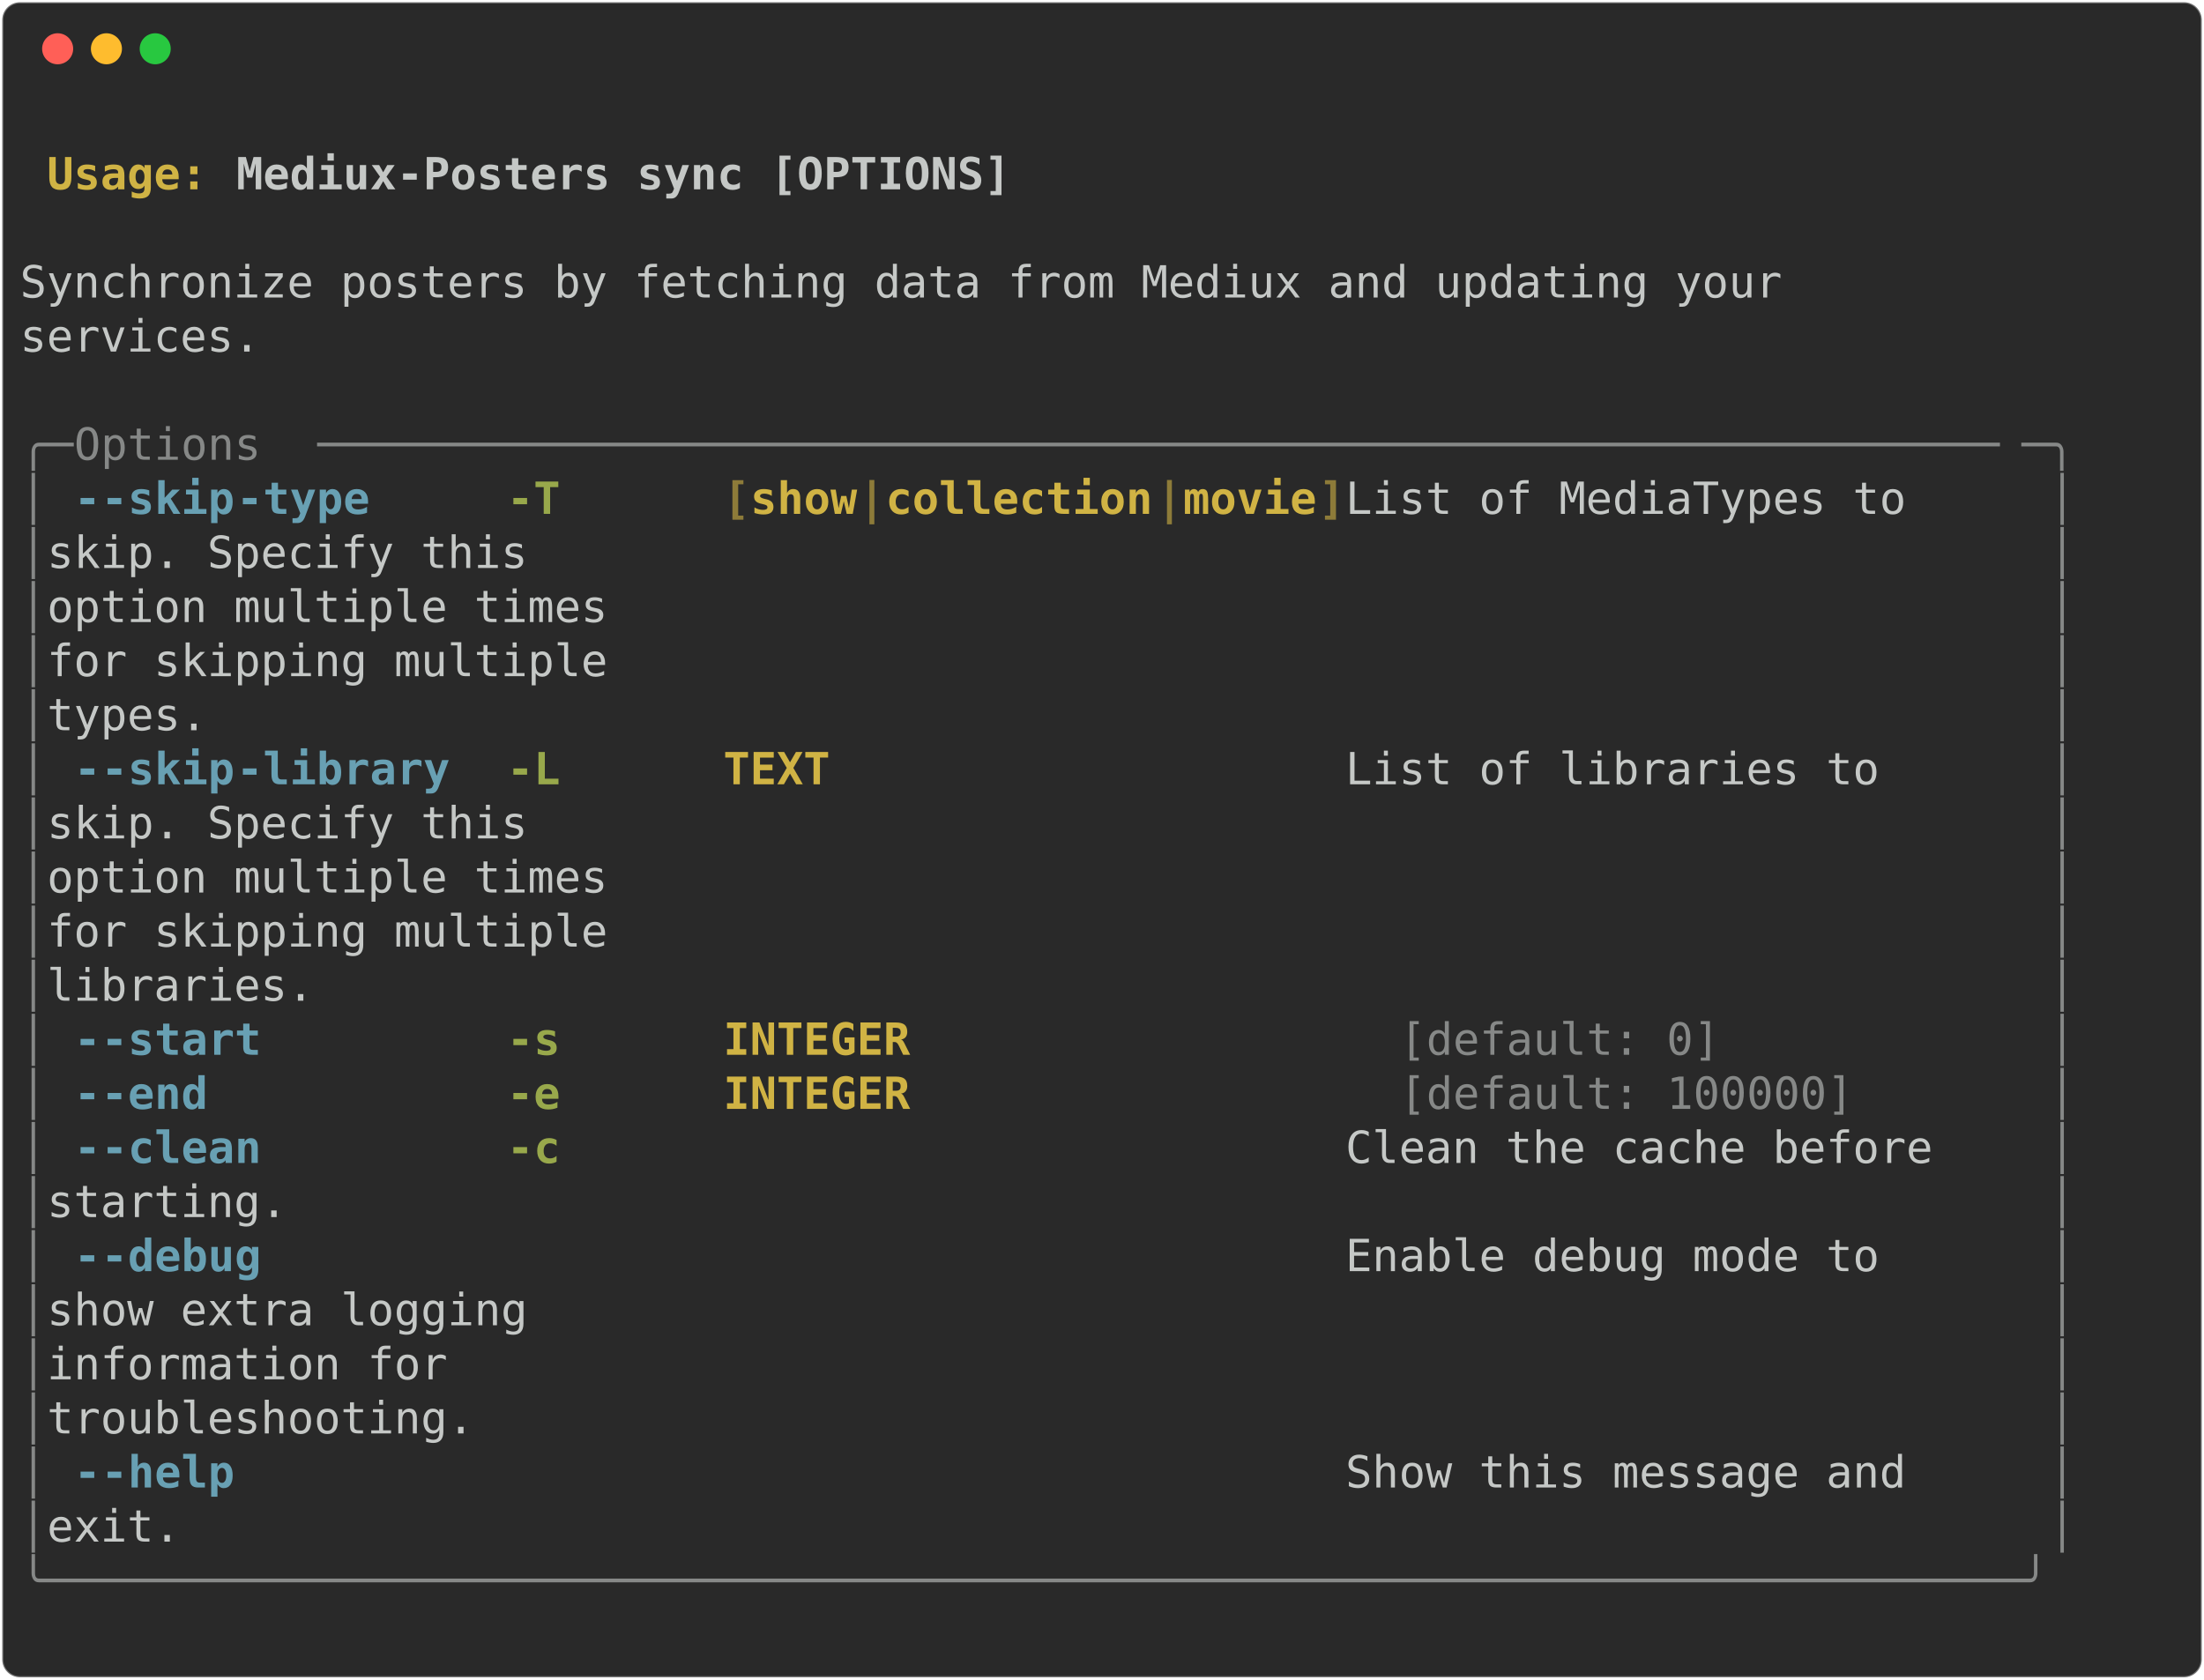
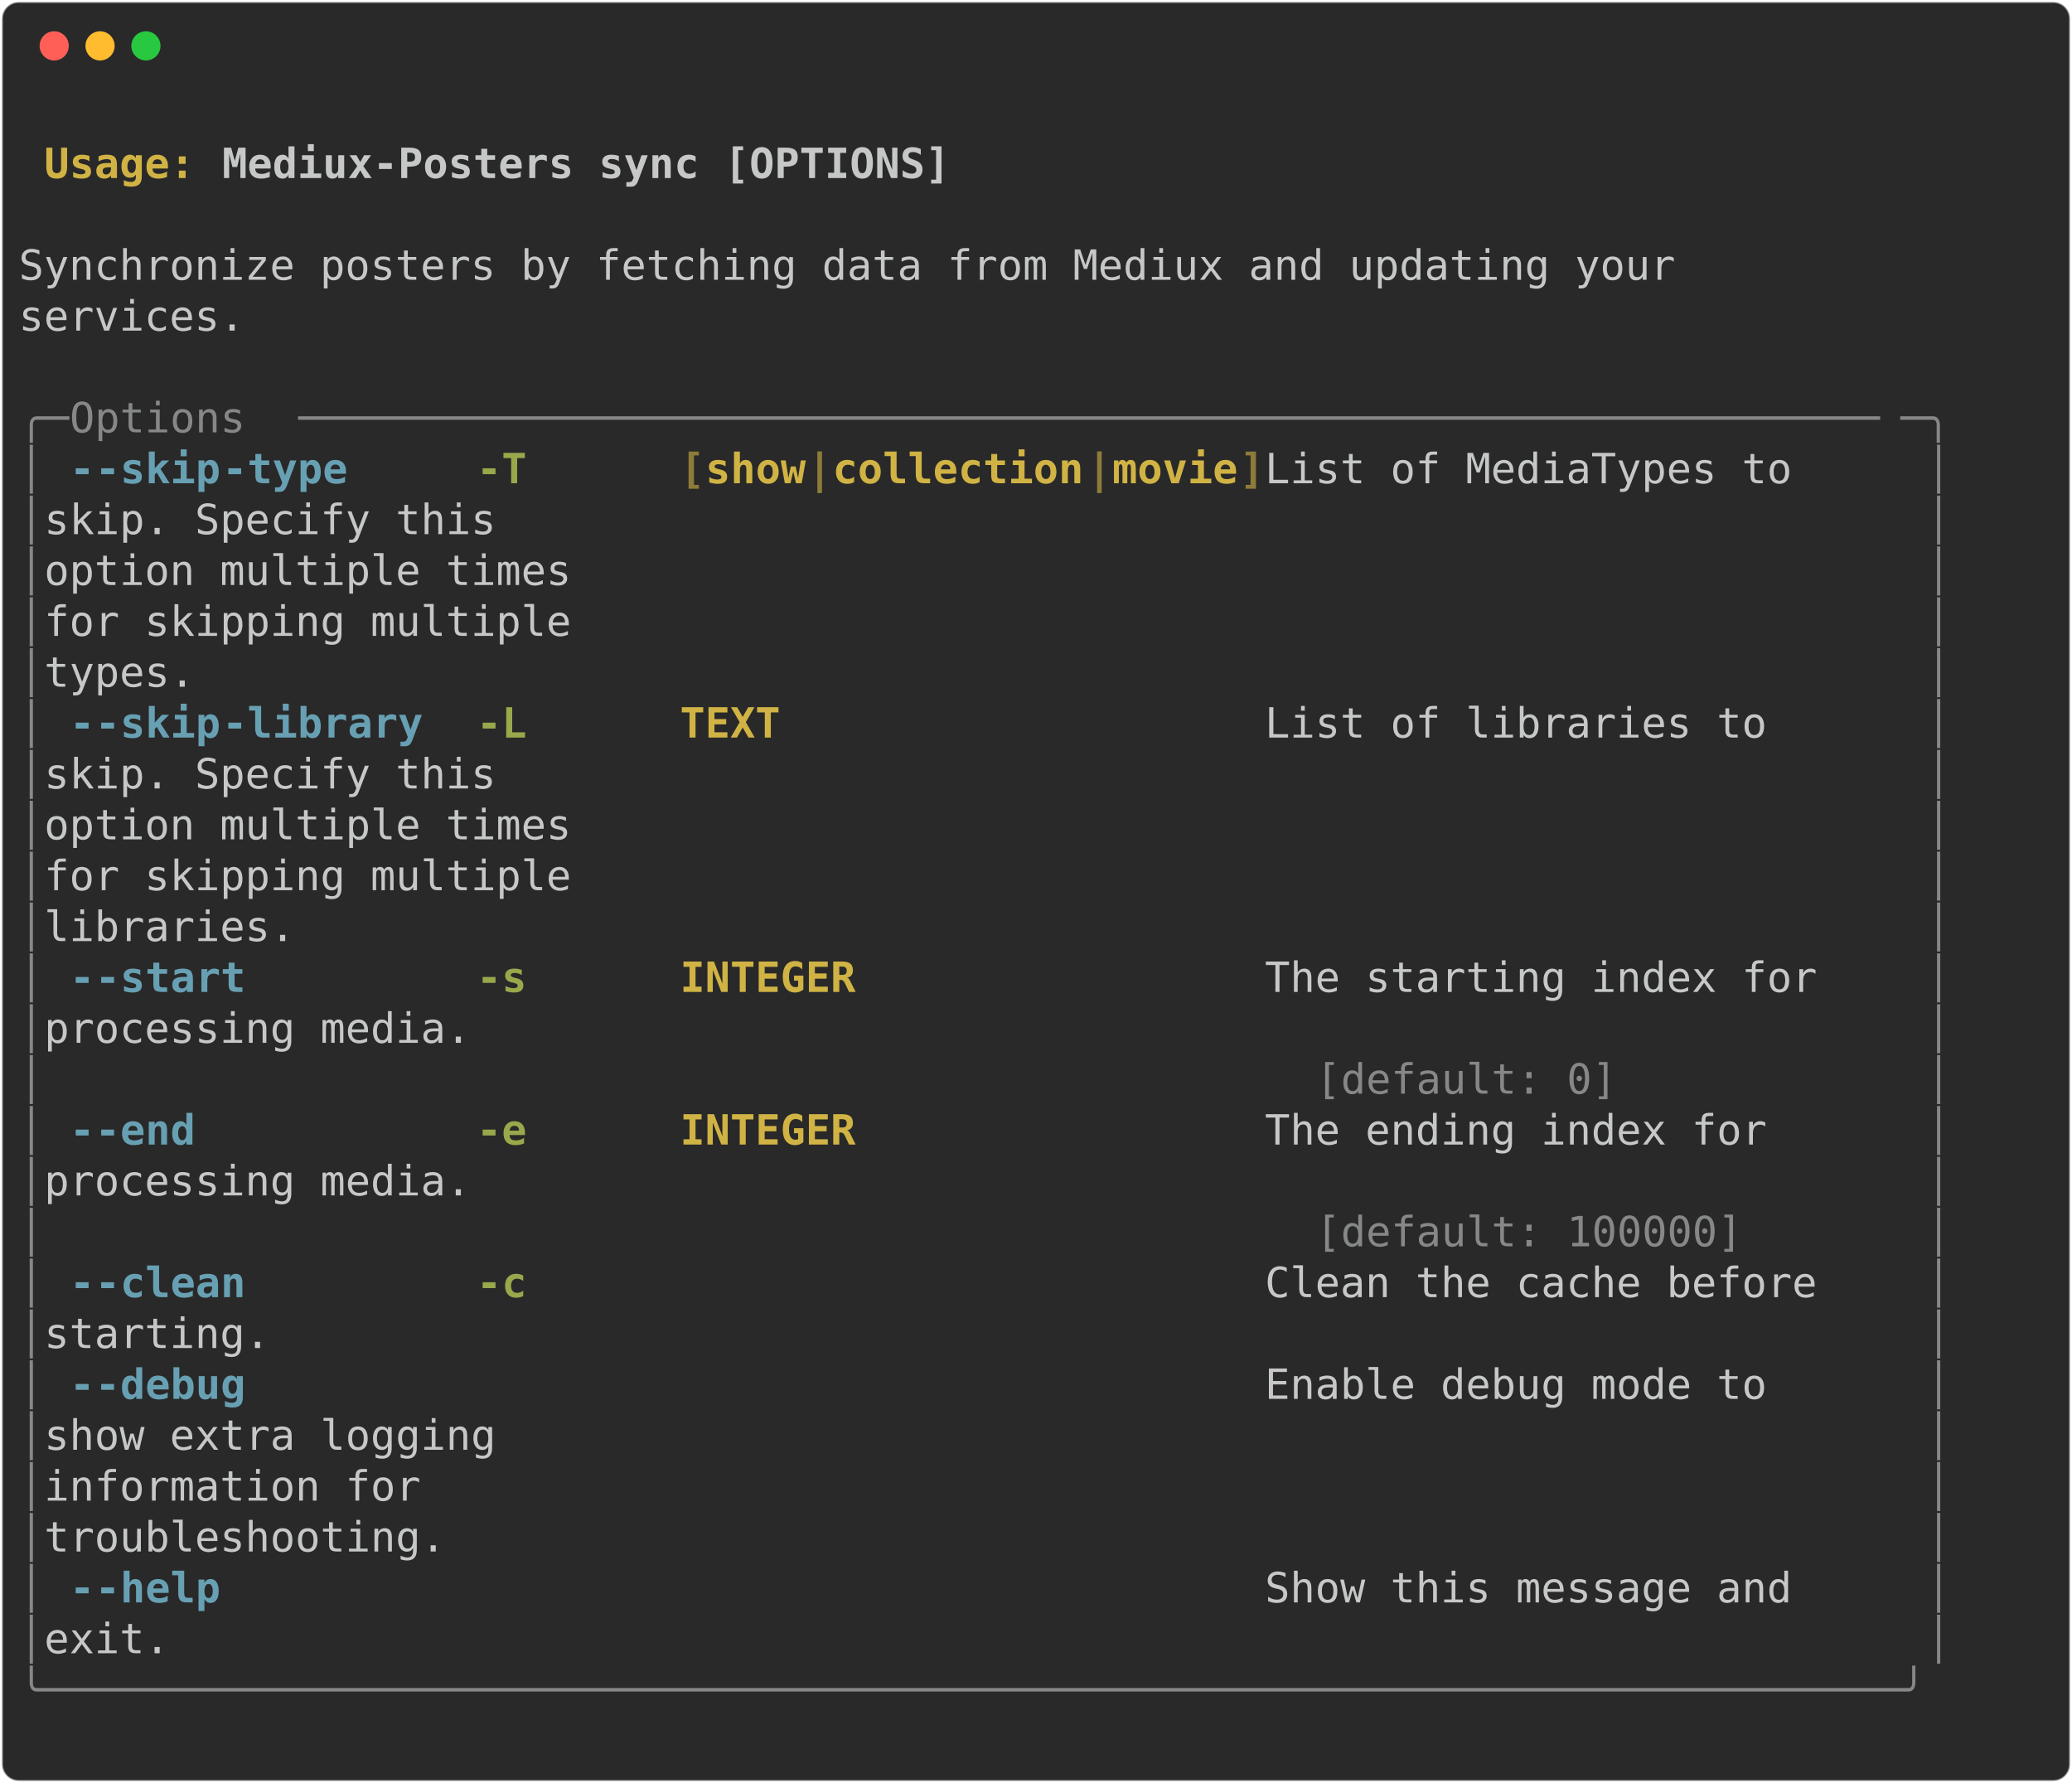
- <svg xmlns="http://www.w3.org/2000/svg" class="rich-terminal" viewBox="0 0 994 757.6">
+ <svg xmlns="http://www.w3.org/2000/svg" class="rich-terminal" viewBox="0 0 994 855.2">
  <style>

    @font-face {
        font-family: "Fira Code";
        src: local("FiraCode-Regular"),
                url("https://cdnjs.cloudflare.com/ajax/libs/firacode/6.2.0/woff2/FiraCode-Regular.woff2") format("woff2"),
                url("https://cdnjs.cloudflare.com/ajax/libs/firacode/6.2.0/woff/FiraCode-Regular.woff") format("woff");
        font-style: normal;
        font-weight: 400;
    }
    @font-face {
        font-family: "Fira Code";
        src: local("FiraCode-Bold"),
                url("https://cdnjs.cloudflare.com/ajax/libs/firacode/6.2.0/woff2/FiraCode-Bold.woff2") format("woff2"),
                url("https://cdnjs.cloudflare.com/ajax/libs/firacode/6.2.0/woff/FiraCode-Bold.woff") format("woff");
        font-style: bold;
        font-weight: 700;
    }

-     .terminal-2190678711-matrix {
+     .terminal-3474183638-matrix {
        font-family: Fira Code, monospace;
        font-size: 20px;
        line-height: 24.4px;
        font-variant-east-asian: full-width;
    }

-     .terminal-2190678711-title {
+     .terminal-3474183638-title {
        font-size: 18px;
        font-weight: bold;
        font-family: arial;
    }

-     .terminal-2190678711-r1 { fill: #c5c8c6;font-weight: bold }
- .terminal-2190678711-r2 { fill: #c5c8c6 }
- .terminal-2190678711-r3 { fill: #d0b344;font-weight: bold }
- .terminal-2190678711-r4 { fill: #868887 }
- .terminal-2190678711-r5 { fill: #68a0b3;font-weight: bold }
- .terminal-2190678711-r6 { fill: #98a84b;font-weight: bold }
- .terminal-2190678711-r7 { fill: #8d7b39;font-weight: bold }
+     .terminal-3474183638-r1 { fill: #c5c8c6;font-weight: bold }
+ .terminal-3474183638-r2 { fill: #c5c8c6 }
+ .terminal-3474183638-r3 { fill: #d0b344;font-weight: bold }
+ .terminal-3474183638-r4 { fill: #868887 }
+ .terminal-3474183638-r5 { fill: #68a0b3;font-weight: bold }
+ .terminal-3474183638-r6 { fill: #98a84b;font-weight: bold }
+ .terminal-3474183638-r7 { fill: #8d7b39;font-weight: bold }
    </style>
  <defs>
-     <clipPath id="terminal-2190678711-clip-terminal">
-       <rect x="0" y="0" width="975.0" height="706.6" />
-     </clipPath>
-     <clipPath id="terminal-2190678711-line-0">
+     <clipPath id="terminal-3474183638-clip-terminal">
+       <rect x="0" y="0" width="975.0" height="804.2" />
+     </clipPath>
+     <clipPath id="terminal-3474183638-line-0">
      <rect x="0" y="1.5" width="976" height="24.65" />
    </clipPath>
-     <clipPath id="terminal-2190678711-line-1">
+     <clipPath id="terminal-3474183638-line-1">
      <rect x="0" y="25.9" width="976" height="24.65" />
    </clipPath>
-     <clipPath id="terminal-2190678711-line-2">
+     <clipPath id="terminal-3474183638-line-2">
      <rect x="0" y="50.3" width="976" height="24.65" />
    </clipPath>
-     <clipPath id="terminal-2190678711-line-3">
+     <clipPath id="terminal-3474183638-line-3">
      <rect x="0" y="74.7" width="976" height="24.65" />
    </clipPath>
-     <clipPath id="terminal-2190678711-line-4">
+     <clipPath id="terminal-3474183638-line-4">
      <rect x="0" y="99.1" width="976" height="24.65" />
    </clipPath>
-     <clipPath id="terminal-2190678711-line-5">
+     <clipPath id="terminal-3474183638-line-5">
      <rect x="0" y="123.5" width="976" height="24.65" />
    </clipPath>
-     <clipPath id="terminal-2190678711-line-6">
+     <clipPath id="terminal-3474183638-line-6">
      <rect x="0" y="147.9" width="976" height="24.65" />
    </clipPath>
-     <clipPath id="terminal-2190678711-line-7">
+     <clipPath id="terminal-3474183638-line-7">
      <rect x="0" y="172.3" width="976" height="24.65" />
    </clipPath>
-     <clipPath id="terminal-2190678711-line-8">
+     <clipPath id="terminal-3474183638-line-8">
      <rect x="0" y="196.7" width="976" height="24.65" />
    </clipPath>
-     <clipPath id="terminal-2190678711-line-9">
+     <clipPath id="terminal-3474183638-line-9">
      <rect x="0" y="221.1" width="976" height="24.65" />
    </clipPath>
-     <clipPath id="terminal-2190678711-line-10">
+     <clipPath id="terminal-3474183638-line-10">
      <rect x="0" y="245.5" width="976" height="24.65" />
    </clipPath>
-     <clipPath id="terminal-2190678711-line-11">
+     <clipPath id="terminal-3474183638-line-11">
      <rect x="0" y="269.9" width="976" height="24.65" />
    </clipPath>
-     <clipPath id="terminal-2190678711-line-12">
+     <clipPath id="terminal-3474183638-line-12">
      <rect x="0" y="294.3" width="976" height="24.65" />
    </clipPath>
-     <clipPath id="terminal-2190678711-line-13">
+     <clipPath id="terminal-3474183638-line-13">
      <rect x="0" y="318.7" width="976" height="24.65" />
    </clipPath>
-     <clipPath id="terminal-2190678711-line-14">
+     <clipPath id="terminal-3474183638-line-14">
      <rect x="0" y="343.1" width="976" height="24.65" />
    </clipPath>
-     <clipPath id="terminal-2190678711-line-15">
+     <clipPath id="terminal-3474183638-line-15">
      <rect x="0" y="367.5" width="976" height="24.65" />
    </clipPath>
-     <clipPath id="terminal-2190678711-line-16">
+     <clipPath id="terminal-3474183638-line-16">
      <rect x="0" y="391.9" width="976" height="24.65" />
    </clipPath>
-     <clipPath id="terminal-2190678711-line-17">
+     <clipPath id="terminal-3474183638-line-17">
      <rect x="0" y="416.3" width="976" height="24.65" />
    </clipPath>
-     <clipPath id="terminal-2190678711-line-18">
+     <clipPath id="terminal-3474183638-line-18">
      <rect x="0" y="440.7" width="976" height="24.65" />
    </clipPath>
-     <clipPath id="terminal-2190678711-line-19">
+     <clipPath id="terminal-3474183638-line-19">
      <rect x="0" y="465.1" width="976" height="24.65" />
    </clipPath>
-     <clipPath id="terminal-2190678711-line-20">
+     <clipPath id="terminal-3474183638-line-20">
      <rect x="0" y="489.5" width="976" height="24.65" />
    </clipPath>
-     <clipPath id="terminal-2190678711-line-21">
+     <clipPath id="terminal-3474183638-line-21">
      <rect x="0" y="513.9" width="976" height="24.65" />
    </clipPath>
-     <clipPath id="terminal-2190678711-line-22">
+     <clipPath id="terminal-3474183638-line-22">
      <rect x="0" y="538.3" width="976" height="24.65" />
    </clipPath>
-     <clipPath id="terminal-2190678711-line-23">
+     <clipPath id="terminal-3474183638-line-23">
      <rect x="0" y="562.7" width="976" height="24.65" />
    </clipPath>
-     <clipPath id="terminal-2190678711-line-24">
+     <clipPath id="terminal-3474183638-line-24">
      <rect x="0" y="587.1" width="976" height="24.65" />
    </clipPath>
-     <clipPath id="terminal-2190678711-line-25">
+     <clipPath id="terminal-3474183638-line-25">
      <rect x="0" y="611.5" width="976" height="24.65" />
    </clipPath>
-     <clipPath id="terminal-2190678711-line-26">
+     <clipPath id="terminal-3474183638-line-26">
      <rect x="0" y="635.9" width="976" height="24.65" />
    </clipPath>
-     <clipPath id="terminal-2190678711-line-27">
+     <clipPath id="terminal-3474183638-line-27">
      <rect x="0" y="660.3" width="976" height="24.65" />
    </clipPath>
+     <clipPath id="terminal-3474183638-line-28">
+       <rect x="0" y="684.7" width="976" height="24.65" />
+     </clipPath>
+     <clipPath id="terminal-3474183638-line-29">
+       <rect x="0" y="709.1" width="976" height="24.65" />
+     </clipPath>
+     <clipPath id="terminal-3474183638-line-30">
+       <rect x="0" y="733.5" width="976" height="24.65" />
+     </clipPath>
+     <clipPath id="terminal-3474183638-line-31">
+       <rect x="0" y="757.9" width="976" height="24.65" />
+     </clipPath>
  </defs>
-   <rect fill="#292929" stroke="rgba(255,255,255,0.35)" stroke-width="1" x="1" y="1" width="992" height="755.6" rx="8" />
+   <rect fill="#292929" stroke="rgba(255,255,255,0.35)" stroke-width="1" x="1" y="1" width="992" height="853.2" rx="8" />
  <g transform="translate(26,22)">
    <circle cx="0" cy="0" r="7" fill="#ff5f57" />
    <circle cx="22" cy="0" r="7" fill="#febc2e" />
    <circle cx="44" cy="0" r="7" fill="#28c840" />
  </g>
-   <g transform="translate(9, 41)" clip-path="url(#terminal-2190678711-clip-terminal)">
-     <g class="terminal-2190678711-matrix">
-       <text class="terminal-2190678711-r2" x="976" y="20" textLength="12.2" clip-path="url(#terminal-2190678711-line-0)">
- </text>
-       <text class="terminal-2190678711-r3" x="12.2" y="44.4" textLength="85.4" clip-path="url(#terminal-2190678711-line-1)">Usage: </text>
-       <text class="terminal-2190678711-r1" x="97.6" y="44.4" textLength="353.8" clip-path="url(#terminal-2190678711-line-1)">Mediux-Posters sync [OPTIONS]</text>
-       <text class="terminal-2190678711-r2" x="976" y="44.4" textLength="12.2" clip-path="url(#terminal-2190678711-line-1)">
- </text>
-       <text class="terminal-2190678711-r2" x="976" y="68.8" textLength="12.2" clip-path="url(#terminal-2190678711-line-2)">
- </text>
-       <text class="terminal-2190678711-r2" x="0" y="93.2" textLength="927.2" clip-path="url(#terminal-2190678711-line-3)"> Synchronize posters by fetching data from Mediux and updating your         </text>
-       <text class="terminal-2190678711-r2" x="976" y="93.2" textLength="12.2" clip-path="url(#terminal-2190678711-line-3)">
- </text>
-       <text class="terminal-2190678711-r2" x="0" y="117.6" textLength="927.2" clip-path="url(#terminal-2190678711-line-4)"> services.                                                                  </text>
-       <text class="terminal-2190678711-r2" x="976" y="117.6" textLength="12.2" clip-path="url(#terminal-2190678711-line-4)">
- </text>
-       <text class="terminal-2190678711-r2" x="976" y="142" textLength="12.2" clip-path="url(#terminal-2190678711-line-5)">
- </text>
-       <text class="terminal-2190678711-r4" x="0" y="166.4" textLength="24.4" clip-path="url(#terminal-2190678711-line-6)">╭─</text>
-       <text class="terminal-2190678711-r4" x="24.4" y="166.4" textLength="109.8" clip-path="url(#terminal-2190678711-line-6)"> Options </text>
-       <text class="terminal-2190678711-r4" x="134.2" y="166.4" textLength="768.6" clip-path="url(#terminal-2190678711-line-6)">───────────────────────────────────────────────────────────────</text>
-       <text class="terminal-2190678711-r4" x="902.8" y="166.4" textLength="24.4" clip-path="url(#terminal-2190678711-line-6)">─╮</text>
-       <text class="terminal-2190678711-r2" x="976" y="166.4" textLength="12.2" clip-path="url(#terminal-2190678711-line-6)">
- </text>
-       <text class="terminal-2190678711-r4" x="0" y="190.8" textLength="12.2" clip-path="url(#terminal-2190678711-line-7)">│</text>
-       <text class="terminal-2190678711-r5" x="24.4" y="190.8" textLength="12.2" clip-path="url(#terminal-2190678711-line-7)">-</text>
-       <text class="terminal-2190678711-r5" x="36.6" y="190.8" textLength="61" clip-path="url(#terminal-2190678711-line-7)">-skip</text>
-       <text class="terminal-2190678711-r5" x="97.6" y="190.8" textLength="61" clip-path="url(#terminal-2190678711-line-7)">-type</text>
-       <text class="terminal-2190678711-r6" x="219.6" y="190.8" textLength="24.4" clip-path="url(#terminal-2190678711-line-7)">-T</text>
-       <text class="terminal-2190678711-r7" x="317.2" y="190.8" textLength="12.2" clip-path="url(#terminal-2190678711-line-7)">[</text>
-       <text class="terminal-2190678711-r3" x="329.4" y="190.8" textLength="48.8" clip-path="url(#terminal-2190678711-line-7)">show</text>
-       <text class="terminal-2190678711-r7" x="378.2" y="190.8" textLength="12.2" clip-path="url(#terminal-2190678711-line-7)">|</text>
-       <text class="terminal-2190678711-r3" x="390.4" y="190.8" textLength="122" clip-path="url(#terminal-2190678711-line-7)">collection</text>
-       <text class="terminal-2190678711-r7" x="512.4" y="190.8" textLength="12.2" clip-path="url(#terminal-2190678711-line-7)">|</text>
-       <text class="terminal-2190678711-r3" x="524.6" y="190.8" textLength="61" clip-path="url(#terminal-2190678711-line-7)">movie</text>
-       <text class="terminal-2190678711-r7" x="585.6" y="190.8" textLength="12.2" clip-path="url(#terminal-2190678711-line-7)">]</text>
-       <text class="terminal-2190678711-r2" x="597.8" y="190.8" textLength="317.2" clip-path="url(#terminal-2190678711-line-7)">  List of MediaTypes to   </text>
-       <text class="terminal-2190678711-r4" x="915" y="190.8" textLength="12.2" clip-path="url(#terminal-2190678711-line-7)">│</text>
-       <text class="terminal-2190678711-r2" x="976" y="190.8" textLength="12.2" clip-path="url(#terminal-2190678711-line-7)">
- </text>
-       <text class="terminal-2190678711-r4" x="0" y="215.2" textLength="12.2" clip-path="url(#terminal-2190678711-line-8)">│</text>
-       <text class="terminal-2190678711-r2" x="12.2" y="215.2" textLength="902.8" clip-path="url(#terminal-2190678711-line-8)">                                                  skip. Specify this      </text>
-       <text class="terminal-2190678711-r4" x="915" y="215.2" textLength="12.2" clip-path="url(#terminal-2190678711-line-8)">│</text>
-       <text class="terminal-2190678711-r2" x="976" y="215.2" textLength="12.2" clip-path="url(#terminal-2190678711-line-8)">
- </text>
-       <text class="terminal-2190678711-r4" x="0" y="239.6" textLength="12.2" clip-path="url(#terminal-2190678711-line-9)">│</text>
-       <text class="terminal-2190678711-r2" x="12.2" y="239.6" textLength="902.8" clip-path="url(#terminal-2190678711-line-9)">                                                  option multiple times   </text>
-       <text class="terminal-2190678711-r4" x="915" y="239.6" textLength="12.2" clip-path="url(#terminal-2190678711-line-9)">│</text>
-       <text class="terminal-2190678711-r2" x="976" y="239.6" textLength="12.2" clip-path="url(#terminal-2190678711-line-9)">
- </text>
-       <text class="terminal-2190678711-r4" x="0" y="264" textLength="12.2" clip-path="url(#terminal-2190678711-line-10)">│</text>
-       <text class="terminal-2190678711-r2" x="12.2" y="264" textLength="902.8" clip-path="url(#terminal-2190678711-line-10)">                                                  for skipping multiple   </text>
-       <text class="terminal-2190678711-r4" x="915" y="264" textLength="12.2" clip-path="url(#terminal-2190678711-line-10)">│</text>
-       <text class="terminal-2190678711-r2" x="976" y="264" textLength="12.2" clip-path="url(#terminal-2190678711-line-10)">
- </text>
-       <text class="terminal-2190678711-r4" x="0" y="288.4" textLength="12.2" clip-path="url(#terminal-2190678711-line-11)">│</text>
-       <text class="terminal-2190678711-r2" x="12.2" y="288.4" textLength="902.8" clip-path="url(#terminal-2190678711-line-11)">                                                  types.                  </text>
-       <text class="terminal-2190678711-r4" x="915" y="288.4" textLength="12.2" clip-path="url(#terminal-2190678711-line-11)">│</text>
-       <text class="terminal-2190678711-r2" x="976" y="288.4" textLength="12.2" clip-path="url(#terminal-2190678711-line-11)">
- </text>
-       <text class="terminal-2190678711-r4" x="0" y="312.8" textLength="12.2" clip-path="url(#terminal-2190678711-line-12)">│</text>
-       <text class="terminal-2190678711-r5" x="24.4" y="312.8" textLength="12.2" clip-path="url(#terminal-2190678711-line-12)">-</text>
-       <text class="terminal-2190678711-r5" x="36.6" y="312.8" textLength="61" clip-path="url(#terminal-2190678711-line-12)">-skip</text>
-       <text class="terminal-2190678711-r5" x="97.6" y="312.8" textLength="97.6" clip-path="url(#terminal-2190678711-line-12)">-library</text>
-       <text class="terminal-2190678711-r6" x="219.6" y="312.8" textLength="24.4" clip-path="url(#terminal-2190678711-line-12)">-L</text>
-       <text class="terminal-2190678711-r3" x="317.2" y="312.8" textLength="280.6" clip-path="url(#terminal-2190678711-line-12)">TEXT                   </text>
-       <text class="terminal-2190678711-r2" x="597.8" y="312.8" textLength="317.2" clip-path="url(#terminal-2190678711-line-12)">  List of libraries to    </text>
-       <text class="terminal-2190678711-r4" x="915" y="312.8" textLength="12.2" clip-path="url(#terminal-2190678711-line-12)">│</text>
-       <text class="terminal-2190678711-r2" x="976" y="312.8" textLength="12.2" clip-path="url(#terminal-2190678711-line-12)">
- </text>
-       <text class="terminal-2190678711-r4" x="0" y="337.2" textLength="12.2" clip-path="url(#terminal-2190678711-line-13)">│</text>
-       <text class="terminal-2190678711-r2" x="12.2" y="337.2" textLength="902.8" clip-path="url(#terminal-2190678711-line-13)">                                                  skip. Specify this      </text>
-       <text class="terminal-2190678711-r4" x="915" y="337.2" textLength="12.2" clip-path="url(#terminal-2190678711-line-13)">│</text>
-       <text class="terminal-2190678711-r2" x="976" y="337.2" textLength="12.2" clip-path="url(#terminal-2190678711-line-13)">
- </text>
-       <text class="terminal-2190678711-r4" x="0" y="361.6" textLength="12.2" clip-path="url(#terminal-2190678711-line-14)">│</text>
-       <text class="terminal-2190678711-r2" x="12.2" y="361.6" textLength="902.8" clip-path="url(#terminal-2190678711-line-14)">                                                  option multiple times   </text>
-       <text class="terminal-2190678711-r4" x="915" y="361.6" textLength="12.2" clip-path="url(#terminal-2190678711-line-14)">│</text>
-       <text class="terminal-2190678711-r2" x="976" y="361.6" textLength="12.2" clip-path="url(#terminal-2190678711-line-14)">
- </text>
-       <text class="terminal-2190678711-r4" x="0" y="386" textLength="12.2" clip-path="url(#terminal-2190678711-line-15)">│</text>
-       <text class="terminal-2190678711-r2" x="12.2" y="386" textLength="902.8" clip-path="url(#terminal-2190678711-line-15)">                                                  for skipping multiple   </text>
-       <text class="terminal-2190678711-r4" x="915" y="386" textLength="12.2" clip-path="url(#terminal-2190678711-line-15)">│</text>
-       <text class="terminal-2190678711-r2" x="976" y="386" textLength="12.2" clip-path="url(#terminal-2190678711-line-15)">
- </text>
-       <text class="terminal-2190678711-r4" x="0" y="410.4" textLength="12.2" clip-path="url(#terminal-2190678711-line-16)">│</text>
-       <text class="terminal-2190678711-r2" x="12.2" y="410.4" textLength="902.8" clip-path="url(#terminal-2190678711-line-16)">                                                  libraries.              </text>
-       <text class="terminal-2190678711-r4" x="915" y="410.4" textLength="12.2" clip-path="url(#terminal-2190678711-line-16)">│</text>
-       <text class="terminal-2190678711-r2" x="976" y="410.4" textLength="12.2" clip-path="url(#terminal-2190678711-line-16)">
- </text>
-       <text class="terminal-2190678711-r4" x="0" y="434.8" textLength="12.2" clip-path="url(#terminal-2190678711-line-17)">│</text>
-       <text class="terminal-2190678711-r5" x="24.4" y="434.8" textLength="12.2" clip-path="url(#terminal-2190678711-line-17)">-</text>
-       <text class="terminal-2190678711-r5" x="36.6" y="434.8" textLength="73.2" clip-path="url(#terminal-2190678711-line-17)">-start</text>
-       <text class="terminal-2190678711-r6" x="219.6" y="434.8" textLength="24.4" clip-path="url(#terminal-2190678711-line-17)">-s</text>
-       <text class="terminal-2190678711-r3" x="317.2" y="434.8" textLength="280.6" clip-path="url(#terminal-2190678711-line-17)">INTEGER                </text>
-       <text class="terminal-2190678711-r4" x="622.2" y="434.8" textLength="146.4" clip-path="url(#terminal-2190678711-line-17)">[default: 0]</text>
-       <text class="terminal-2190678711-r4" x="915" y="434.8" textLength="12.2" clip-path="url(#terminal-2190678711-line-17)">│</text>
-       <text class="terminal-2190678711-r2" x="976" y="434.8" textLength="12.2" clip-path="url(#terminal-2190678711-line-17)">
- </text>
-       <text class="terminal-2190678711-r4" x="0" y="459.2" textLength="12.2" clip-path="url(#terminal-2190678711-line-18)">│</text>
-       <text class="terminal-2190678711-r5" x="24.4" y="459.2" textLength="12.2" clip-path="url(#terminal-2190678711-line-18)">-</text>
-       <text class="terminal-2190678711-r5" x="36.6" y="459.2" textLength="48.8" clip-path="url(#terminal-2190678711-line-18)">-end</text>
-       <text class="terminal-2190678711-r6" x="219.6" y="459.2" textLength="24.4" clip-path="url(#terminal-2190678711-line-18)">-e</text>
-       <text class="terminal-2190678711-r3" x="317.2" y="459.2" textLength="280.6" clip-path="url(#terminal-2190678711-line-18)">INTEGER                </text>
-       <text class="terminal-2190678711-r4" x="622.2" y="459.2" textLength="207.4" clip-path="url(#terminal-2190678711-line-18)">[default: 100000]</text>
-       <text class="terminal-2190678711-r4" x="915" y="459.2" textLength="12.2" clip-path="url(#terminal-2190678711-line-18)">│</text>
-       <text class="terminal-2190678711-r2" x="976" y="459.2" textLength="12.2" clip-path="url(#terminal-2190678711-line-18)">
- </text>
-       <text class="terminal-2190678711-r4" x="0" y="483.6" textLength="12.2" clip-path="url(#terminal-2190678711-line-19)">│</text>
-       <text class="terminal-2190678711-r5" x="24.4" y="483.6" textLength="12.2" clip-path="url(#terminal-2190678711-line-19)">-</text>
-       <text class="terminal-2190678711-r5" x="36.6" y="483.6" textLength="73.2" clip-path="url(#terminal-2190678711-line-19)">-clean</text>
-       <text class="terminal-2190678711-r6" x="219.6" y="483.6" textLength="24.4" clip-path="url(#terminal-2190678711-line-19)">-c</text>
-       <text class="terminal-2190678711-r2" x="597.8" y="483.6" textLength="317.2" clip-path="url(#terminal-2190678711-line-19)">  Clean the cache before  </text>
-       <text class="terminal-2190678711-r4" x="915" y="483.6" textLength="12.2" clip-path="url(#terminal-2190678711-line-19)">│</text>
-       <text class="terminal-2190678711-r2" x="976" y="483.6" textLength="12.2" clip-path="url(#terminal-2190678711-line-19)">
- </text>
-       <text class="terminal-2190678711-r4" x="0" y="508" textLength="12.2" clip-path="url(#terminal-2190678711-line-20)">│</text>
-       <text class="terminal-2190678711-r2" x="12.2" y="508" textLength="902.8" clip-path="url(#terminal-2190678711-line-20)">                                                  starting.               </text>
-       <text class="terminal-2190678711-r4" x="915" y="508" textLength="12.2" clip-path="url(#terminal-2190678711-line-20)">│</text>
-       <text class="terminal-2190678711-r2" x="976" y="508" textLength="12.2" clip-path="url(#terminal-2190678711-line-20)">
- </text>
-       <text class="terminal-2190678711-r4" x="0" y="532.4" textLength="12.2" clip-path="url(#terminal-2190678711-line-21)">│</text>
-       <text class="terminal-2190678711-r5" x="24.4" y="532.4" textLength="12.2" clip-path="url(#terminal-2190678711-line-21)">-</text>
-       <text class="terminal-2190678711-r5" x="36.6" y="532.4" textLength="73.2" clip-path="url(#terminal-2190678711-line-21)">-debug</text>
-       <text class="terminal-2190678711-r2" x="597.8" y="532.4" textLength="317.2" clip-path="url(#terminal-2190678711-line-21)">  Enable debug mode to    </text>
-       <text class="terminal-2190678711-r4" x="915" y="532.4" textLength="12.2" clip-path="url(#terminal-2190678711-line-21)">│</text>
-       <text class="terminal-2190678711-r2" x="976" y="532.4" textLength="12.2" clip-path="url(#terminal-2190678711-line-21)">
- </text>
-       <text class="terminal-2190678711-r4" x="0" y="556.8" textLength="12.2" clip-path="url(#terminal-2190678711-line-22)">│</text>
-       <text class="terminal-2190678711-r2" x="12.2" y="556.8" textLength="902.8" clip-path="url(#terminal-2190678711-line-22)">                                                  show extra logging      </text>
-       <text class="terminal-2190678711-r4" x="915" y="556.8" textLength="12.2" clip-path="url(#terminal-2190678711-line-22)">│</text>
-       <text class="terminal-2190678711-r2" x="976" y="556.8" textLength="12.2" clip-path="url(#terminal-2190678711-line-22)">
- </text>
-       <text class="terminal-2190678711-r4" x="0" y="581.2" textLength="12.2" clip-path="url(#terminal-2190678711-line-23)">│</text>
-       <text class="terminal-2190678711-r2" x="12.2" y="581.2" textLength="902.8" clip-path="url(#terminal-2190678711-line-23)">                                                  information for         </text>
-       <text class="terminal-2190678711-r4" x="915" y="581.2" textLength="12.2" clip-path="url(#terminal-2190678711-line-23)">│</text>
-       <text class="terminal-2190678711-r2" x="976" y="581.2" textLength="12.2" clip-path="url(#terminal-2190678711-line-23)">
- </text>
-       <text class="terminal-2190678711-r4" x="0" y="605.6" textLength="12.2" clip-path="url(#terminal-2190678711-line-24)">│</text>
-       <text class="terminal-2190678711-r2" x="12.2" y="605.6" textLength="902.8" clip-path="url(#terminal-2190678711-line-24)">                                                  troubleshooting.        </text>
-       <text class="terminal-2190678711-r4" x="915" y="605.6" textLength="12.2" clip-path="url(#terminal-2190678711-line-24)">│</text>
-       <text class="terminal-2190678711-r2" x="976" y="605.6" textLength="12.2" clip-path="url(#terminal-2190678711-line-24)">
- </text>
-       <text class="terminal-2190678711-r4" x="0" y="630" textLength="12.2" clip-path="url(#terminal-2190678711-line-25)">│</text>
-       <text class="terminal-2190678711-r5" x="24.4" y="630" textLength="12.2" clip-path="url(#terminal-2190678711-line-25)">-</text>
-       <text class="terminal-2190678711-r5" x="36.6" y="630" textLength="61" clip-path="url(#terminal-2190678711-line-25)">-help</text>
-       <text class="terminal-2190678711-r2" x="597.8" y="630" textLength="317.2" clip-path="url(#terminal-2190678711-line-25)">  Show this message and   </text>
-       <text class="terminal-2190678711-r4" x="915" y="630" textLength="12.2" clip-path="url(#terminal-2190678711-line-25)">│</text>
-       <text class="terminal-2190678711-r2" x="976" y="630" textLength="12.2" clip-path="url(#terminal-2190678711-line-25)">
- </text>
-       <text class="terminal-2190678711-r4" x="0" y="654.4" textLength="12.2" clip-path="url(#terminal-2190678711-line-26)">│</text>
-       <text class="terminal-2190678711-r2" x="12.2" y="654.4" textLength="902.8" clip-path="url(#terminal-2190678711-line-26)">                                                  exit.                   </text>
-       <text class="terminal-2190678711-r4" x="915" y="654.4" textLength="12.2" clip-path="url(#terminal-2190678711-line-26)">│</text>
-       <text class="terminal-2190678711-r2" x="976" y="654.4" textLength="12.2" clip-path="url(#terminal-2190678711-line-26)">
- </text>
-       <text class="terminal-2190678711-r4" x="0" y="678.8" textLength="927.2" clip-path="url(#terminal-2190678711-line-27)">╰──────────────────────────────────────────────────────────────────────────╯</text>
-       <text class="terminal-2190678711-r2" x="976" y="678.8" textLength="12.2" clip-path="url(#terminal-2190678711-line-27)">
- </text>
-       <text class="terminal-2190678711-r2" x="976" y="703.2" textLength="12.2" clip-path="url(#terminal-2190678711-line-28)">
+   <g transform="translate(9, 41)" clip-path="url(#terminal-3474183638-clip-terminal)">
+     <g class="terminal-3474183638-matrix">
+       <text class="terminal-3474183638-r2" x="976" y="20" textLength="12.2" clip-path="url(#terminal-3474183638-line-0)">
+ </text>
+       <text class="terminal-3474183638-r3" x="12.2" y="44.4" textLength="85.4" clip-path="url(#terminal-3474183638-line-1)">Usage: </text>
+       <text class="terminal-3474183638-r1" x="97.6" y="44.4" textLength="353.8" clip-path="url(#terminal-3474183638-line-1)">Mediux-Posters sync [OPTIONS]</text>
+       <text class="terminal-3474183638-r2" x="976" y="44.4" textLength="12.2" clip-path="url(#terminal-3474183638-line-1)">
+ </text>
+       <text class="terminal-3474183638-r2" x="976" y="68.8" textLength="12.2" clip-path="url(#terminal-3474183638-line-2)">
+ </text>
+       <text class="terminal-3474183638-r2" x="0" y="93.2" textLength="927.2" clip-path="url(#terminal-3474183638-line-3)"> Synchronize posters by fetching data from Mediux and updating your         </text>
+       <text class="terminal-3474183638-r2" x="976" y="93.2" textLength="12.2" clip-path="url(#terminal-3474183638-line-3)">
+ </text>
+       <text class="terminal-3474183638-r2" x="0" y="117.6" textLength="927.2" clip-path="url(#terminal-3474183638-line-4)"> services.                                                                  </text>
+       <text class="terminal-3474183638-r2" x="976" y="117.6" textLength="12.2" clip-path="url(#terminal-3474183638-line-4)">
+ </text>
+       <text class="terminal-3474183638-r2" x="976" y="142" textLength="12.2" clip-path="url(#terminal-3474183638-line-5)">
+ </text>
+       <text class="terminal-3474183638-r4" x="0" y="166.4" textLength="24.4" clip-path="url(#terminal-3474183638-line-6)">╭─</text>
+       <text class="terminal-3474183638-r4" x="24.4" y="166.4" textLength="109.8" clip-path="url(#terminal-3474183638-line-6)"> Options </text>
+       <text class="terminal-3474183638-r4" x="134.2" y="166.4" textLength="768.6" clip-path="url(#terminal-3474183638-line-6)">───────────────────────────────────────────────────────────────</text>
+       <text class="terminal-3474183638-r4" x="902.8" y="166.4" textLength="24.4" clip-path="url(#terminal-3474183638-line-6)">─╮</text>
+       <text class="terminal-3474183638-r2" x="976" y="166.4" textLength="12.2" clip-path="url(#terminal-3474183638-line-6)">
+ </text>
+       <text class="terminal-3474183638-r4" x="0" y="190.8" textLength="12.2" clip-path="url(#terminal-3474183638-line-7)">│</text>
+       <text class="terminal-3474183638-r5" x="24.4" y="190.8" textLength="12.2" clip-path="url(#terminal-3474183638-line-7)">-</text>
+       <text class="terminal-3474183638-r5" x="36.6" y="190.8" textLength="61" clip-path="url(#terminal-3474183638-line-7)">-skip</text>
+       <text class="terminal-3474183638-r5" x="97.6" y="190.8" textLength="61" clip-path="url(#terminal-3474183638-line-7)">-type</text>
+       <text class="terminal-3474183638-r6" x="219.6" y="190.8" textLength="24.4" clip-path="url(#terminal-3474183638-line-7)">-T</text>
+       <text class="terminal-3474183638-r7" x="317.2" y="190.8" textLength="12.2" clip-path="url(#terminal-3474183638-line-7)">[</text>
+       <text class="terminal-3474183638-r3" x="329.4" y="190.8" textLength="48.8" clip-path="url(#terminal-3474183638-line-7)">show</text>
+       <text class="terminal-3474183638-r7" x="378.2" y="190.8" textLength="12.2" clip-path="url(#terminal-3474183638-line-7)">|</text>
+       <text class="terminal-3474183638-r3" x="390.4" y="190.8" textLength="122" clip-path="url(#terminal-3474183638-line-7)">collection</text>
+       <text class="terminal-3474183638-r7" x="512.4" y="190.8" textLength="12.2" clip-path="url(#terminal-3474183638-line-7)">|</text>
+       <text class="terminal-3474183638-r3" x="524.6" y="190.8" textLength="61" clip-path="url(#terminal-3474183638-line-7)">movie</text>
+       <text class="terminal-3474183638-r7" x="585.6" y="190.8" textLength="12.2" clip-path="url(#terminal-3474183638-line-7)">]</text>
+       <text class="terminal-3474183638-r2" x="597.8" y="190.8" textLength="317.2" clip-path="url(#terminal-3474183638-line-7)">  List of MediaTypes to   </text>
+       <text class="terminal-3474183638-r4" x="915" y="190.8" textLength="12.2" clip-path="url(#terminal-3474183638-line-7)">│</text>
+       <text class="terminal-3474183638-r2" x="976" y="190.8" textLength="12.2" clip-path="url(#terminal-3474183638-line-7)">
+ </text>
+       <text class="terminal-3474183638-r4" x="0" y="215.2" textLength="12.2" clip-path="url(#terminal-3474183638-line-8)">│</text>
+       <text class="terminal-3474183638-r2" x="12.2" y="215.2" textLength="902.8" clip-path="url(#terminal-3474183638-line-8)">                                                  skip. Specify this      </text>
+       <text class="terminal-3474183638-r4" x="915" y="215.2" textLength="12.2" clip-path="url(#terminal-3474183638-line-8)">│</text>
+       <text class="terminal-3474183638-r2" x="976" y="215.2" textLength="12.2" clip-path="url(#terminal-3474183638-line-8)">
+ </text>
+       <text class="terminal-3474183638-r4" x="0" y="239.6" textLength="12.2" clip-path="url(#terminal-3474183638-line-9)">│</text>
+       <text class="terminal-3474183638-r2" x="12.2" y="239.6" textLength="902.8" clip-path="url(#terminal-3474183638-line-9)">                                                  option multiple times   </text>
+       <text class="terminal-3474183638-r4" x="915" y="239.6" textLength="12.2" clip-path="url(#terminal-3474183638-line-9)">│</text>
+       <text class="terminal-3474183638-r2" x="976" y="239.6" textLength="12.2" clip-path="url(#terminal-3474183638-line-9)">
+ </text>
+       <text class="terminal-3474183638-r4" x="0" y="264" textLength="12.2" clip-path="url(#terminal-3474183638-line-10)">│</text>
+       <text class="terminal-3474183638-r2" x="12.2" y="264" textLength="902.8" clip-path="url(#terminal-3474183638-line-10)">                                                  for skipping multiple   </text>
+       <text class="terminal-3474183638-r4" x="915" y="264" textLength="12.2" clip-path="url(#terminal-3474183638-line-10)">│</text>
+       <text class="terminal-3474183638-r2" x="976" y="264" textLength="12.2" clip-path="url(#terminal-3474183638-line-10)">
+ </text>
+       <text class="terminal-3474183638-r4" x="0" y="288.4" textLength="12.2" clip-path="url(#terminal-3474183638-line-11)">│</text>
+       <text class="terminal-3474183638-r2" x="12.2" y="288.4" textLength="902.8" clip-path="url(#terminal-3474183638-line-11)">                                                  types.                  </text>
+       <text class="terminal-3474183638-r4" x="915" y="288.4" textLength="12.2" clip-path="url(#terminal-3474183638-line-11)">│</text>
+       <text class="terminal-3474183638-r2" x="976" y="288.4" textLength="12.2" clip-path="url(#terminal-3474183638-line-11)">
+ </text>
+       <text class="terminal-3474183638-r4" x="0" y="312.8" textLength="12.2" clip-path="url(#terminal-3474183638-line-12)">│</text>
+       <text class="terminal-3474183638-r5" x="24.4" y="312.8" textLength="12.2" clip-path="url(#terminal-3474183638-line-12)">-</text>
+       <text class="terminal-3474183638-r5" x="36.6" y="312.8" textLength="61" clip-path="url(#terminal-3474183638-line-12)">-skip</text>
+       <text class="terminal-3474183638-r5" x="97.6" y="312.8" textLength="97.6" clip-path="url(#terminal-3474183638-line-12)">-library</text>
+       <text class="terminal-3474183638-r6" x="219.6" y="312.8" textLength="24.4" clip-path="url(#terminal-3474183638-line-12)">-L</text>
+       <text class="terminal-3474183638-r3" x="317.2" y="312.8" textLength="280.6" clip-path="url(#terminal-3474183638-line-12)">TEXT                   </text>
+       <text class="terminal-3474183638-r2" x="597.8" y="312.8" textLength="317.2" clip-path="url(#terminal-3474183638-line-12)">  List of libraries to    </text>
+       <text class="terminal-3474183638-r4" x="915" y="312.8" textLength="12.2" clip-path="url(#terminal-3474183638-line-12)">│</text>
+       <text class="terminal-3474183638-r2" x="976" y="312.8" textLength="12.2" clip-path="url(#terminal-3474183638-line-12)">
+ </text>
+       <text class="terminal-3474183638-r4" x="0" y="337.2" textLength="12.2" clip-path="url(#terminal-3474183638-line-13)">│</text>
+       <text class="terminal-3474183638-r2" x="12.2" y="337.2" textLength="902.8" clip-path="url(#terminal-3474183638-line-13)">                                                  skip. Specify this      </text>
+       <text class="terminal-3474183638-r4" x="915" y="337.2" textLength="12.2" clip-path="url(#terminal-3474183638-line-13)">│</text>
+       <text class="terminal-3474183638-r2" x="976" y="337.2" textLength="12.2" clip-path="url(#terminal-3474183638-line-13)">
+ </text>
+       <text class="terminal-3474183638-r4" x="0" y="361.6" textLength="12.2" clip-path="url(#terminal-3474183638-line-14)">│</text>
+       <text class="terminal-3474183638-r2" x="12.2" y="361.6" textLength="902.8" clip-path="url(#terminal-3474183638-line-14)">                                                  option multiple times   </text>
+       <text class="terminal-3474183638-r4" x="915" y="361.6" textLength="12.2" clip-path="url(#terminal-3474183638-line-14)">│</text>
+       <text class="terminal-3474183638-r2" x="976" y="361.6" textLength="12.2" clip-path="url(#terminal-3474183638-line-14)">
+ </text>
+       <text class="terminal-3474183638-r4" x="0" y="386" textLength="12.2" clip-path="url(#terminal-3474183638-line-15)">│</text>
+       <text class="terminal-3474183638-r2" x="12.2" y="386" textLength="902.8" clip-path="url(#terminal-3474183638-line-15)">                                                  for skipping multiple   </text>
+       <text class="terminal-3474183638-r4" x="915" y="386" textLength="12.2" clip-path="url(#terminal-3474183638-line-15)">│</text>
+       <text class="terminal-3474183638-r2" x="976" y="386" textLength="12.2" clip-path="url(#terminal-3474183638-line-15)">
+ </text>
+       <text class="terminal-3474183638-r4" x="0" y="410.4" textLength="12.2" clip-path="url(#terminal-3474183638-line-16)">│</text>
+       <text class="terminal-3474183638-r2" x="12.2" y="410.4" textLength="902.8" clip-path="url(#terminal-3474183638-line-16)">                                                  libraries.              </text>
+       <text class="terminal-3474183638-r4" x="915" y="410.4" textLength="12.2" clip-path="url(#terminal-3474183638-line-16)">│</text>
+       <text class="terminal-3474183638-r2" x="976" y="410.4" textLength="12.2" clip-path="url(#terminal-3474183638-line-16)">
+ </text>
+       <text class="terminal-3474183638-r4" x="0" y="434.8" textLength="12.2" clip-path="url(#terminal-3474183638-line-17)">│</text>
+       <text class="terminal-3474183638-r5" x="24.4" y="434.8" textLength="12.2" clip-path="url(#terminal-3474183638-line-17)">-</text>
+       <text class="terminal-3474183638-r5" x="36.6" y="434.8" textLength="73.2" clip-path="url(#terminal-3474183638-line-17)">-start</text>
+       <text class="terminal-3474183638-r6" x="219.6" y="434.8" textLength="24.4" clip-path="url(#terminal-3474183638-line-17)">-s</text>
+       <text class="terminal-3474183638-r3" x="317.2" y="434.8" textLength="280.6" clip-path="url(#terminal-3474183638-line-17)">INTEGER                </text>
+       <text class="terminal-3474183638-r2" x="597.8" y="434.8" textLength="317.2" clip-path="url(#terminal-3474183638-line-17)">  The starting index for  </text>
+       <text class="terminal-3474183638-r4" x="915" y="434.8" textLength="12.2" clip-path="url(#terminal-3474183638-line-17)">│</text>
+       <text class="terminal-3474183638-r2" x="976" y="434.8" textLength="12.2" clip-path="url(#terminal-3474183638-line-17)">
+ </text>
+       <text class="terminal-3474183638-r4" x="0" y="459.2" textLength="12.2" clip-path="url(#terminal-3474183638-line-18)">│</text>
+       <text class="terminal-3474183638-r2" x="12.2" y="459.2" textLength="902.8" clip-path="url(#terminal-3474183638-line-18)">                                                  processing media.       </text>
+       <text class="terminal-3474183638-r4" x="915" y="459.2" textLength="12.2" clip-path="url(#terminal-3474183638-line-18)">│</text>
+       <text class="terminal-3474183638-r2" x="976" y="459.2" textLength="12.2" clip-path="url(#terminal-3474183638-line-18)">
+ </text>
+       <text class="terminal-3474183638-r4" x="0" y="483.6" textLength="12.2" clip-path="url(#terminal-3474183638-line-19)">│</text>
+       <text class="terminal-3474183638-r4" x="622.2" y="483.6" textLength="280.6" clip-path="url(#terminal-3474183638-line-19)">[default: 0]           </text>
+       <text class="terminal-3474183638-r4" x="915" y="483.6" textLength="12.2" clip-path="url(#terminal-3474183638-line-19)">│</text>
+       <text class="terminal-3474183638-r2" x="976" y="483.6" textLength="12.2" clip-path="url(#terminal-3474183638-line-19)">
+ </text>
+       <text class="terminal-3474183638-r4" x="0" y="508" textLength="12.2" clip-path="url(#terminal-3474183638-line-20)">│</text>
+       <text class="terminal-3474183638-r5" x="24.4" y="508" textLength="12.2" clip-path="url(#terminal-3474183638-line-20)">-</text>
+       <text class="terminal-3474183638-r5" x="36.6" y="508" textLength="48.8" clip-path="url(#terminal-3474183638-line-20)">-end</text>
+       <text class="terminal-3474183638-r6" x="219.6" y="508" textLength="24.4" clip-path="url(#terminal-3474183638-line-20)">-e</text>
+       <text class="terminal-3474183638-r3" x="317.2" y="508" textLength="280.6" clip-path="url(#terminal-3474183638-line-20)">INTEGER                </text>
+       <text class="terminal-3474183638-r2" x="597.8" y="508" textLength="317.2" clip-path="url(#terminal-3474183638-line-20)">  The ending index for    </text>
+       <text class="terminal-3474183638-r4" x="915" y="508" textLength="12.2" clip-path="url(#terminal-3474183638-line-20)">│</text>
+       <text class="terminal-3474183638-r2" x="976" y="508" textLength="12.2" clip-path="url(#terminal-3474183638-line-20)">
+ </text>
+       <text class="terminal-3474183638-r4" x="0" y="532.4" textLength="12.2" clip-path="url(#terminal-3474183638-line-21)">│</text>
+       <text class="terminal-3474183638-r2" x="12.2" y="532.4" textLength="902.8" clip-path="url(#terminal-3474183638-line-21)">                                                  processing media.       </text>
+       <text class="terminal-3474183638-r4" x="915" y="532.4" textLength="12.2" clip-path="url(#terminal-3474183638-line-21)">│</text>
+       <text class="terminal-3474183638-r2" x="976" y="532.4" textLength="12.2" clip-path="url(#terminal-3474183638-line-21)">
+ </text>
+       <text class="terminal-3474183638-r4" x="0" y="556.8" textLength="12.2" clip-path="url(#terminal-3474183638-line-22)">│</text>
+       <text class="terminal-3474183638-r4" x="622.2" y="556.8" textLength="280.6" clip-path="url(#terminal-3474183638-line-22)">[default: 100000]      </text>
+       <text class="terminal-3474183638-r4" x="915" y="556.8" textLength="12.2" clip-path="url(#terminal-3474183638-line-22)">│</text>
+       <text class="terminal-3474183638-r2" x="976" y="556.8" textLength="12.2" clip-path="url(#terminal-3474183638-line-22)">
+ </text>
+       <text class="terminal-3474183638-r4" x="0" y="581.2" textLength="12.2" clip-path="url(#terminal-3474183638-line-23)">│</text>
+       <text class="terminal-3474183638-r5" x="24.4" y="581.2" textLength="12.2" clip-path="url(#terminal-3474183638-line-23)">-</text>
+       <text class="terminal-3474183638-r5" x="36.6" y="581.2" textLength="73.2" clip-path="url(#terminal-3474183638-line-23)">-clean</text>
+       <text class="terminal-3474183638-r6" x="219.6" y="581.2" textLength="24.4" clip-path="url(#terminal-3474183638-line-23)">-c</text>
+       <text class="terminal-3474183638-r2" x="597.8" y="581.2" textLength="317.2" clip-path="url(#terminal-3474183638-line-23)">  Clean the cache before  </text>
+       <text class="terminal-3474183638-r4" x="915" y="581.2" textLength="12.2" clip-path="url(#terminal-3474183638-line-23)">│</text>
+       <text class="terminal-3474183638-r2" x="976" y="581.2" textLength="12.2" clip-path="url(#terminal-3474183638-line-23)">
+ </text>
+       <text class="terminal-3474183638-r4" x="0" y="605.6" textLength="12.2" clip-path="url(#terminal-3474183638-line-24)">│</text>
+       <text class="terminal-3474183638-r2" x="12.2" y="605.6" textLength="902.8" clip-path="url(#terminal-3474183638-line-24)">                                                  starting.               </text>
+       <text class="terminal-3474183638-r4" x="915" y="605.6" textLength="12.2" clip-path="url(#terminal-3474183638-line-24)">│</text>
+       <text class="terminal-3474183638-r2" x="976" y="605.6" textLength="12.2" clip-path="url(#terminal-3474183638-line-24)">
+ </text>
+       <text class="terminal-3474183638-r4" x="0" y="630" textLength="12.2" clip-path="url(#terminal-3474183638-line-25)">│</text>
+       <text class="terminal-3474183638-r5" x="24.4" y="630" textLength="12.2" clip-path="url(#terminal-3474183638-line-25)">-</text>
+       <text class="terminal-3474183638-r5" x="36.6" y="630" textLength="73.2" clip-path="url(#terminal-3474183638-line-25)">-debug</text>
+       <text class="terminal-3474183638-r2" x="597.8" y="630" textLength="317.2" clip-path="url(#terminal-3474183638-line-25)">  Enable debug mode to    </text>
+       <text class="terminal-3474183638-r4" x="915" y="630" textLength="12.2" clip-path="url(#terminal-3474183638-line-25)">│</text>
+       <text class="terminal-3474183638-r2" x="976" y="630" textLength="12.2" clip-path="url(#terminal-3474183638-line-25)">
+ </text>
+       <text class="terminal-3474183638-r4" x="0" y="654.4" textLength="12.2" clip-path="url(#terminal-3474183638-line-26)">│</text>
+       <text class="terminal-3474183638-r2" x="12.2" y="654.4" textLength="902.8" clip-path="url(#terminal-3474183638-line-26)">                                                  show extra logging      </text>
+       <text class="terminal-3474183638-r4" x="915" y="654.4" textLength="12.2" clip-path="url(#terminal-3474183638-line-26)">│</text>
+       <text class="terminal-3474183638-r2" x="976" y="654.4" textLength="12.2" clip-path="url(#terminal-3474183638-line-26)">
+ </text>
+       <text class="terminal-3474183638-r4" x="0" y="678.8" textLength="12.2" clip-path="url(#terminal-3474183638-line-27)">│</text>
+       <text class="terminal-3474183638-r2" x="12.2" y="678.8" textLength="902.8" clip-path="url(#terminal-3474183638-line-27)">                                                  information for         </text>
+       <text class="terminal-3474183638-r4" x="915" y="678.8" textLength="12.2" clip-path="url(#terminal-3474183638-line-27)">│</text>
+       <text class="terminal-3474183638-r2" x="976" y="678.8" textLength="12.2" clip-path="url(#terminal-3474183638-line-27)">
+ </text>
+       <text class="terminal-3474183638-r4" x="0" y="703.2" textLength="12.2" clip-path="url(#terminal-3474183638-line-28)">│</text>
+       <text class="terminal-3474183638-r2" x="12.2" y="703.2" textLength="902.8" clip-path="url(#terminal-3474183638-line-28)">                                                  troubleshooting.        </text>
+       <text class="terminal-3474183638-r4" x="915" y="703.2" textLength="12.2" clip-path="url(#terminal-3474183638-line-28)">│</text>
+       <text class="terminal-3474183638-r2" x="976" y="703.2" textLength="12.2" clip-path="url(#terminal-3474183638-line-28)">
+ </text>
+       <text class="terminal-3474183638-r4" x="0" y="727.6" textLength="12.2" clip-path="url(#terminal-3474183638-line-29)">│</text>
+       <text class="terminal-3474183638-r5" x="24.4" y="727.6" textLength="12.2" clip-path="url(#terminal-3474183638-line-29)">-</text>
+       <text class="terminal-3474183638-r5" x="36.6" y="727.6" textLength="61" clip-path="url(#terminal-3474183638-line-29)">-help</text>
+       <text class="terminal-3474183638-r2" x="597.8" y="727.6" textLength="317.2" clip-path="url(#terminal-3474183638-line-29)">  Show this message and   </text>
+       <text class="terminal-3474183638-r4" x="915" y="727.6" textLength="12.2" clip-path="url(#terminal-3474183638-line-29)">│</text>
+       <text class="terminal-3474183638-r2" x="976" y="727.6" textLength="12.2" clip-path="url(#terminal-3474183638-line-29)">
+ </text>
+       <text class="terminal-3474183638-r4" x="0" y="752" textLength="12.2" clip-path="url(#terminal-3474183638-line-30)">│</text>
+       <text class="terminal-3474183638-r2" x="12.2" y="752" textLength="902.8" clip-path="url(#terminal-3474183638-line-30)">                                                  exit.                   </text>
+       <text class="terminal-3474183638-r4" x="915" y="752" textLength="12.2" clip-path="url(#terminal-3474183638-line-30)">│</text>
+       <text class="terminal-3474183638-r2" x="976" y="752" textLength="12.2" clip-path="url(#terminal-3474183638-line-30)">
+ </text>
+       <text class="terminal-3474183638-r4" x="0" y="776.4" textLength="927.2" clip-path="url(#terminal-3474183638-line-31)">╰──────────────────────────────────────────────────────────────────────────╯</text>
+       <text class="terminal-3474183638-r2" x="976" y="776.4" textLength="12.2" clip-path="url(#terminal-3474183638-line-31)">
+ </text>
+       <text class="terminal-3474183638-r2" x="976" y="800.8" textLength="12.2" clip-path="url(#terminal-3474183638-line-32)">
</text>
    </g>
  </g>
</svg>
